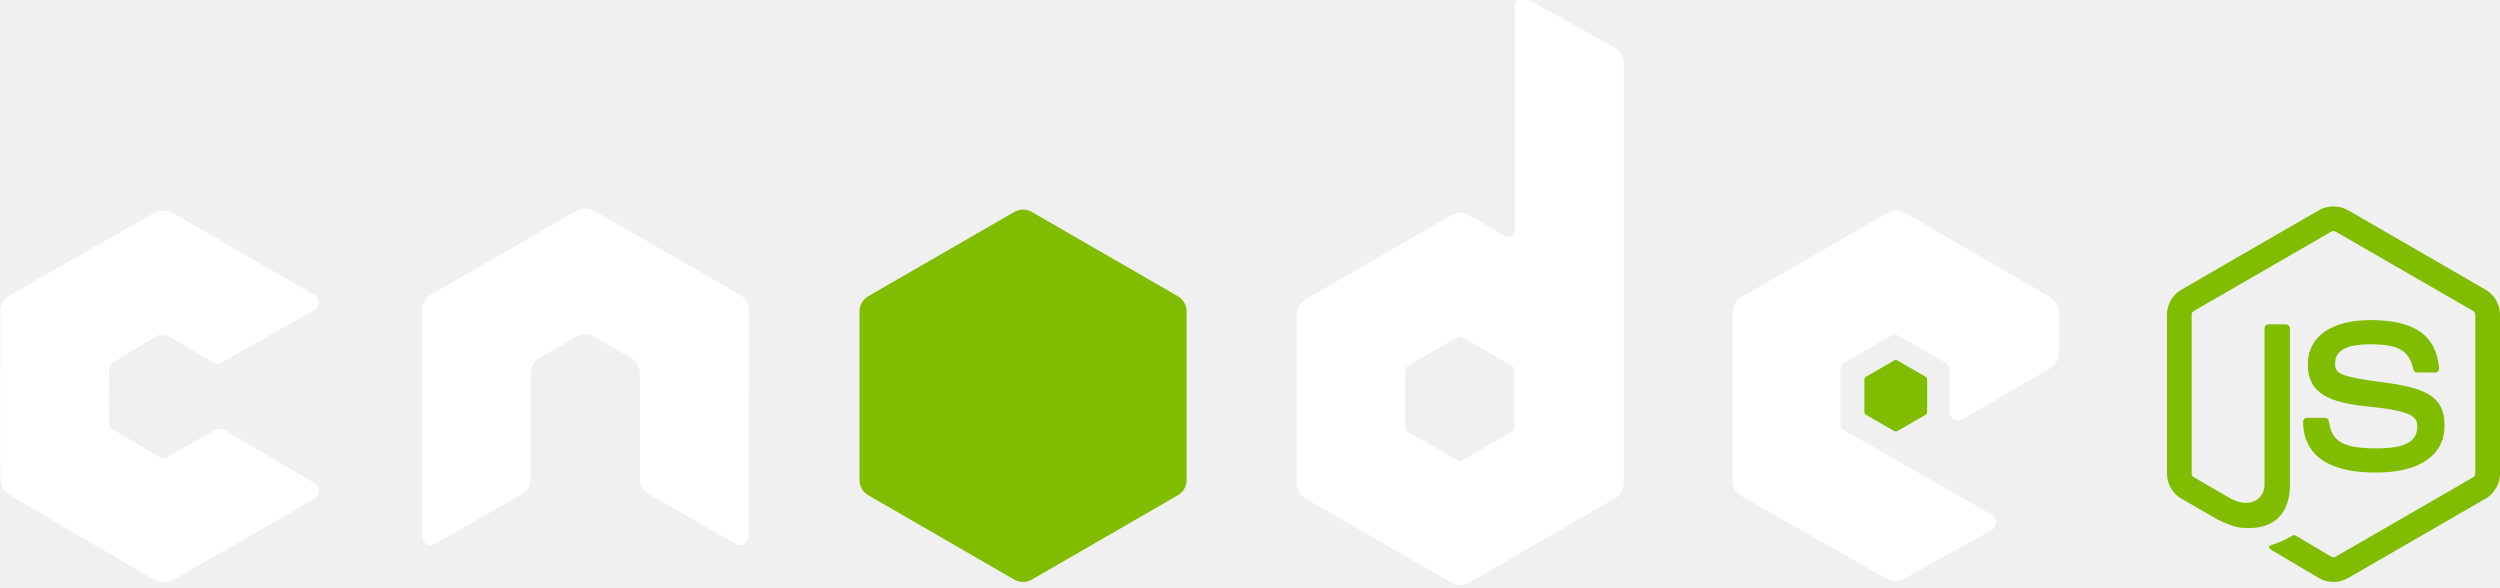
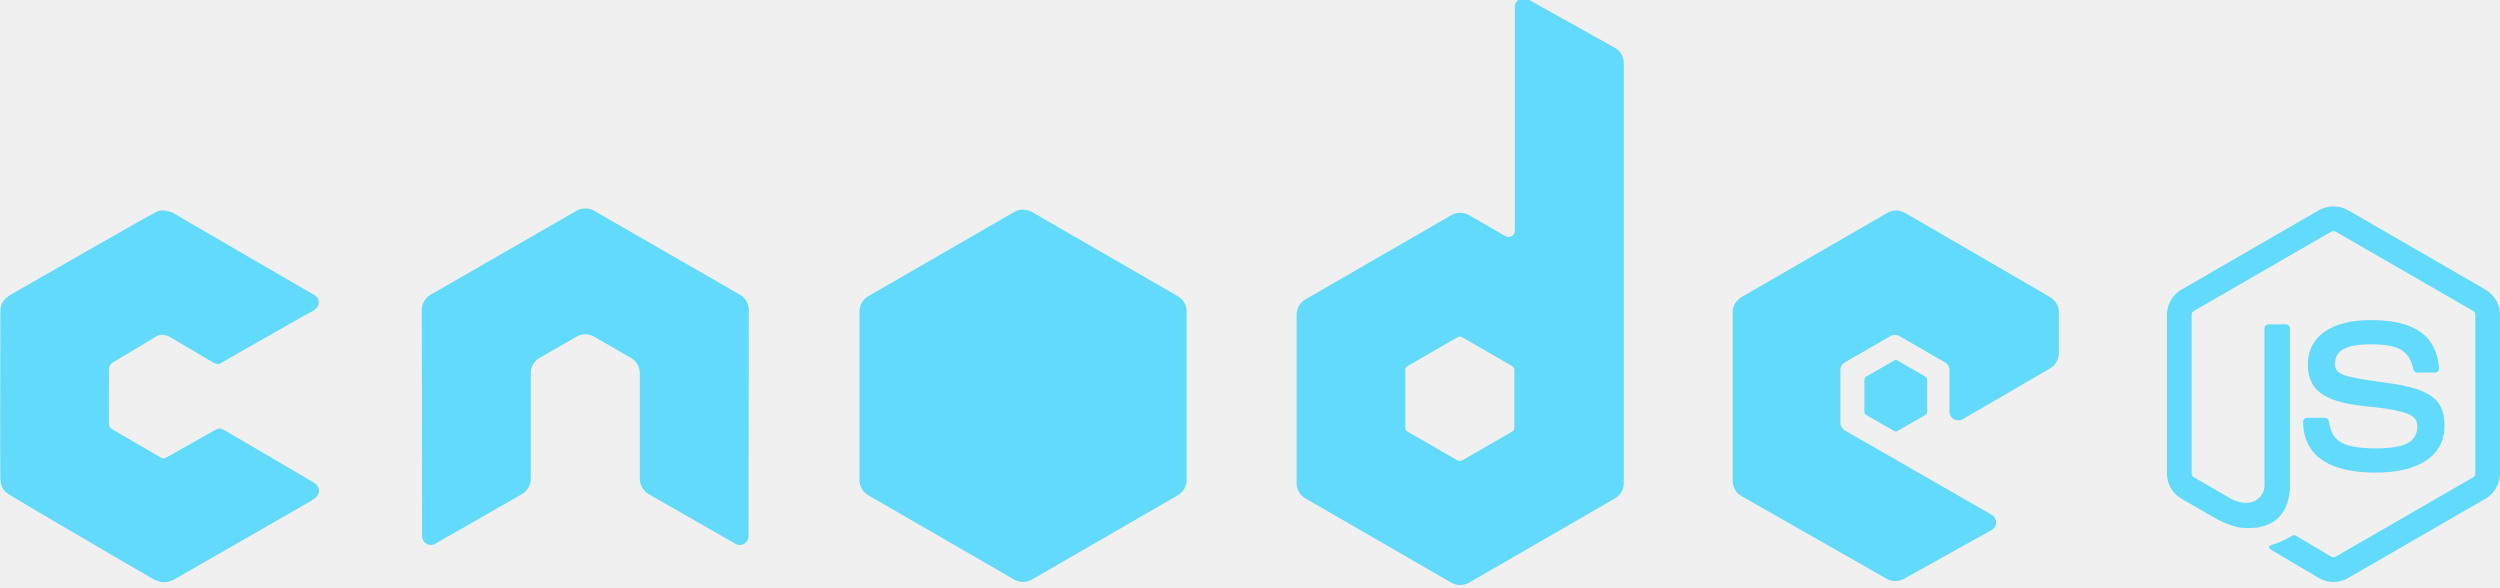
<svg xmlns="http://www.w3.org/2000/svg" version="1.1" id="图层_1" x="0px" y="0px" viewBox="0 0 427.3 100.4" enable-background="new 0 0 427.3 100.4" xml:space="preserve">
-   <path fill-rule="evenodd" clip-rule="evenodd" fill="#fff" d="M127.987,52.994c0-1.084-0.57-2.08-1.506-2.617l-24.937-14.352   c-0.422-0.248-0.895-0.377-1.373-0.396h-0.258c-0.477,0.019-0.949,0.148-1.377,0.396L73.598,50.377   c-0.929,0.537-1.508,1.533-1.508,2.617l0.055,38.644c0,0.538,0.279,1.038,0.752,1.301c0.463,0.278,1.035,0.278,1.496,0l14.821-8.485   c0.937-0.558,1.507-1.539,1.507-2.613V63.784c0-1.076,0.571-2.071,1.504-2.606l6.311-3.636c0.47-0.271,0.984-0.404,1.51-0.404   c0.513,0,1.041,0.133,1.498,0.404l6.308,3.636c0.934,0.535,1.506,1.53,1.506,2.606V81.84c0,1.074,0.578,2.062,1.51,2.613   l14.816,8.485c0.465,0.278,1.045,0.278,1.506,0c0.459-0.263,0.748-0.763,0.748-1.301L127.987,52.994z" />
-   <path fill-rule="evenodd" clip-rule="evenodd" fill="#fff" d="M261.147-0.129c-0.467-0.26-1.037-0.254-1.498,0.016   c-0.46,0.271-0.743,0.765-0.743,1.299v38.271c0,0.376-0.201,0.724-0.525,0.913c-0.326,0.188-0.729,0.188-1.056,0l-6.246-3.599   c-0.932-0.537-2.077-0.536-3.01,0.001L223.122,51.17c-0.933,0.537-1.506,1.532-1.506,2.607v28.801c0,1.076,0.573,2.07,1.505,2.609   l24.946,14.408c0.934,0.539,2.081,0.539,3.014,0l24.95-14.408c0.933-0.539,1.506-1.533,1.506-2.609V10.786   c0-1.092-0.591-2.099-1.545-2.631L261.147-0.129z M258.833,73.115c0,0.27-0.145,0.519-0.378,0.651l-8.564,4.938   c-0.233,0.135-0.521,0.135-0.752,0l-8.566-4.938c-0.232-0.133-0.377-0.382-0.377-0.651v-9.891c0-0.269,0.145-0.517,0.376-0.651   l8.566-4.947c0.232-0.135,0.52-0.135,0.754,0l8.564,4.947c0.232,0.135,0.377,0.383,0.377,0.651V73.115z" />
-   <path fill-rule="evenodd" clip-rule="evenodd" fill="#fff" d="M350.4,62.966c0.928-0.539,1.499-1.531,1.499-2.604v-6.979   c0-1.073-0.571-2.066-1.5-2.605l-24.787-14.392c-0.934-0.542-2.084-0.543-3.02-0.004l-24.938,14.397   c-0.933,0.539-1.506,1.533-1.506,2.609v28.793c0,1.083,0.58,2.081,1.521,2.616l24.783,14.122c0.914,0.522,2.034,0.527,2.954,0.018   l14.989-8.332c0.477-0.266,0.772-0.765,0.774-1.308c0.004-0.543-0.285-1.046-0.755-1.315L315.32,73.576   c-0.47-0.268-0.758-0.767-0.758-1.306v-9.024c0-0.538,0.287-1.036,0.755-1.304l7.811-4.504c0.464-0.268,1.039-0.268,1.503,0   l7.815,4.504c0.467,0.268,0.754,0.766,0.754,1.304v7.101c0,0.538,0.288,1.036,0.755,1.306c0.467,0.269,1.042,0.267,1.508-0.003   L350.4,62.966z" />
-   <path fill-rule="evenodd" clip-rule="evenodd" fill="#80bd01" d="M173.35,36.23c0.932-0.538,2.08-0.538,3.012,0l24.943,14.395   c0.934,0.537,1.508,1.532,1.508,2.609v28.811c0,1.077-0.574,2.071-1.506,2.61l-24.944,14.405c-0.933,0.538-2.081,0.538-3.014,0   l-24.938-14.405c-0.932-0.539-1.506-1.533-1.506-2.61V53.233c0-1.076,0.574-2.071,1.507-2.608L173.35,36.23z" />
-   <path fill="#80bd01" d="M398.833,99.472c-0.859,0-1.716-0.225-2.468-0.66l-7.853-4.646c-1.172-0.656-0.601-0.888-0.213-1.023   c1.563-0.543,1.881-0.668,3.551-1.614c0.173-0.099,0.404-0.062,0.584,0.045l6.033,3.582c0.219,0.121,0.526,0.121,0.728,0   l23.522-13.577c0.219-0.125,0.358-0.376,0.358-0.636V53.796c0-0.265-0.14-0.513-0.364-0.647l-23.513-13.565   c-0.217-0.127-0.506-0.127-0.724,0L374.97,53.152c-0.229,0.131-0.373,0.386-0.373,0.644v27.146c0,0.26,0.144,0.506,0.371,0.629   l6.442,3.722c3.496,1.748,5.638-0.31,5.638-2.379v-26.8c0-0.379,0.305-0.678,0.683-0.678h2.983c0.373,0,0.682,0.299,0.682,0.678   v26.8c0,4.666-2.541,7.342-6.965,7.342c-1.36,0-2.43,0-5.418-1.472l-6.168-3.551c-1.524-0.882-2.467-2.528-2.467-4.291V53.796   c0-1.763,0.942-3.41,2.467-4.287l23.521-13.592c1.489-0.841,3.468-0.841,4.944,0l23.519,13.592c1.524,0.882,2.472,2.524,2.472,4.287   v27.146c0,1.763-0.947,3.403-2.472,4.291L401.31,98.812C400.558,99.247,399.703,99.472,398.833,99.472" />
-   <path fill="#80bd01" d="M406.099,80.771c-10.294,0-12.449-4.725-12.449-8.687c0-0.377,0.303-0.678,0.68-0.678h3.041   c0.339,0,0.623,0.243,0.675,0.575c0.459,3.097,1.828,4.658,8.054,4.658c4.954,0,7.064-1.121,7.064-3.75   c0-1.515-0.598-2.64-8.299-3.394c-6.437-0.638-10.416-2.06-10.416-7.208c0-4.745,4-7.576,10.707-7.576   c7.535,0,11.263,2.615,11.736,8.227c0.018,0.193-0.052,0.379-0.181,0.523c-0.129,0.135-0.308,0.217-0.498,0.217h-3.052   c-0.317,0-0.596-0.225-0.661-0.531c-0.731-3.258-2.513-4.299-7.345-4.299c-5.41,0-6.039,1.885-6.039,3.297   c0,1.711,0.742,2.209,8.047,3.176c7.229,0.955,10.662,2.309,10.662,7.39C417.825,77.836,413.551,80.771,406.099,80.771" />
-   <path fill-rule="evenodd" clip-rule="evenodd" fill="#80bd01" d="M323.735,61.618c0.179-0.104,0.398-0.104,0.577,0l4.787,2.762   c0.18,0.103,0.289,0.294,0.289,0.5v5.527c0,0.207-0.109,0.397-0.289,0.501l-4.787,2.763c-0.179,0.103-0.398,0.103-0.577,0   l-4.783-2.763c-0.18-0.104-0.289-0.294-0.289-0.501V64.88c0-0.206,0.109-0.397,0.289-0.5L323.735,61.618z" />
-   <path fill-rule="evenodd" clip-rule="evenodd" fill="#fff" d="M36.28,61.87c1.098,0.65,1.358,0.255,1.742,0.035   c0.385-0.221,14.695-8.411,15.606-8.857c0.912-0.446,1.315-1.915,0.114-2.61c-1.201-0.697-25.41-14.721-24.241-14.12   c1.259,0.646-1.202-0.829-2.626-0.175C25.45,36.797,3.644,49.335,2.098,50.218c-1.545,0.883-2.032,1.731-2.027,2.907   c0.004,1.176-0.078,27.253,0,28.801c0.078,1.548,0.69,2.052,1.506,2.609c0.816,0.558,22.901,13.505,24.572,14.41   c1.671,0.907,2.768,0.597,3.853-0.04c1.085-0.639,22.727-13.003,23.593-13.554c0.866-0.551,1.653-1.969-0.157-2.992   c-1.811-1.022-14.779-8.693-15.279-8.943s-0.796-0.255-1.52,0.151c-0.724,0.408-7.222,4.062-8.013,4.524s-0.904,0.254-1.283,0.033   c-0.378-0.222-7.085-4.135-7.859-4.571s-0.866-0.656-0.868-1.25c-0.001-0.593-0.018-8.121,0.023-8.998   c0.04-0.877,0.165-1.074,0.962-1.548c0.797-0.474,6.695-3.978,7.166-4.293c0.47-0.315,1.459-0.345,2.231,0.108   C29.77,58.024,35.182,61.219,36.28,61.87" />
+   <path fill-rule="evenodd" clip-rule="evenodd" fill="#61DAFB" d="M127.987,52.994c0-1.084-0.57-2.08-1.506-2.617l-24.937-14.352   c-0.422-0.248-0.895-0.377-1.373-0.396h-0.258c-0.477,0.019-0.949,0.148-1.377,0.396L73.598,50.377   c-0.929,0.537-1.508,1.533-1.508,2.617l0.055,38.644c0,0.538,0.279,1.038,0.752,1.301c0.463,0.278,1.035,0.278,1.496,0l14.821-8.485   c0.937-0.558,1.507-1.539,1.507-2.613V63.784c0-1.076,0.571-2.071,1.504-2.606l6.311-3.636c0.47-0.271,0.984-0.404,1.51-0.404   c0.513,0,1.041,0.133,1.498,0.404l6.308,3.636c0.934,0.535,1.506,1.53,1.506,2.606V81.84c0,1.074,0.578,2.062,1.51,2.613   l14.816,8.485c0.465,0.278,1.045,0.278,1.506,0c0.459-0.263,0.748-0.763,0.748-1.301L127.987,52.994z" />
+   <path fill-rule="evenodd" clip-rule="evenodd" fill="#61DAFB" d="M261.147-0.129c-0.467-0.26-1.037-0.254-1.498,0.016   c-0.46,0.271-0.743,0.765-0.743,1.299v38.271c0,0.376-0.201,0.724-0.525,0.913c-0.326,0.188-0.729,0.188-1.056,0l-6.246-3.599   c-0.932-0.537-2.077-0.536-3.01,0.001L223.122,51.17c-0.933,0.537-1.506,1.532-1.506,2.607v28.801c0,1.076,0.573,2.07,1.505,2.609   l24.946,14.408c0.934,0.539,2.081,0.539,3.014,0l24.95-14.408c0.933-0.539,1.506-1.533,1.506-2.609V10.786   c0-1.092-0.591-2.099-1.545-2.631L261.147-0.129z M258.833,73.115c0,0.27-0.145,0.519-0.378,0.651l-8.564,4.938   c-0.233,0.135-0.521,0.135-0.752,0l-8.566-4.938c-0.232-0.133-0.377-0.382-0.377-0.651v-9.891c0-0.269,0.145-0.517,0.376-0.651   l8.566-4.947c0.232-0.135,0.52-0.135,0.754,0l8.564,4.947c0.232,0.135,0.377,0.383,0.377,0.651V73.115z" />
+   <path fill-rule="evenodd" clip-rule="evenodd" fill="#61DAFB" d="M350.4,62.966c0.928-0.539,1.499-1.531,1.499-2.604v-6.979   c0-1.073-0.571-2.066-1.5-2.605l-24.787-14.392c-0.934-0.542-2.084-0.543-3.02-0.004l-24.938,14.397   c-0.933,0.539-1.506,1.533-1.506,2.609v28.793c0,1.083,0.58,2.081,1.521,2.616l24.783,14.122c0.914,0.522,2.034,0.527,2.954,0.018   l14.989-8.332c0.477-0.266,0.772-0.765,0.774-1.308c0.004-0.543-0.285-1.046-0.755-1.315L315.32,73.576   c-0.47-0.268-0.758-0.767-0.758-1.306v-9.024c0-0.538,0.287-1.036,0.755-1.304l7.811-4.504c0.464-0.268,1.039-0.268,1.503,0   l7.815,4.504c0.467,0.268,0.754,0.766,0.754,1.304v7.101c0,0.538,0.288,1.036,0.755,1.306c0.467,0.269,1.042,0.267,1.508-0.003   L350.4,62.966z" />
+   <path fill-rule="evenodd" clip-rule="evenodd" fill="#61DAFB" d="M173.35,36.23c0.932-0.538,2.08-0.538,3.012,0l24.943,14.395   c0.934,0.537,1.508,1.532,1.508,2.609v28.811c0,1.077-0.574,2.071-1.506,2.61l-24.944,14.405c-0.933,0.538-2.081,0.538-3.014,0   l-24.938-14.405c-0.932-0.539-1.506-1.533-1.506-2.61V53.233c0-1.076,0.574-2.071,1.507-2.608L173.35,36.23z" />
+   <path fill="#61DAFB" d="M398.833,99.472c-0.859,0-1.716-0.225-2.468-0.66l-7.853-4.646c-1.172-0.656-0.601-0.888-0.213-1.023   c1.563-0.543,1.881-0.668,3.551-1.614c0.173-0.099,0.404-0.062,0.584,0.045l6.033,3.582c0.219,0.121,0.526,0.121,0.728,0   l23.522-13.577c0.219-0.125,0.358-0.376,0.358-0.636V53.796c0-0.265-0.14-0.513-0.364-0.647l-23.513-13.565   c-0.217-0.127-0.506-0.127-0.724,0L374.97,53.152c-0.229,0.131-0.373,0.386-0.373,0.644v27.146c0,0.26,0.144,0.506,0.371,0.629   l6.442,3.722c3.496,1.748,5.638-0.31,5.638-2.379v-26.8c0-0.379,0.305-0.678,0.683-0.678h2.983c0.373,0,0.682,0.299,0.682,0.678   v26.8c0,4.666-2.541,7.342-6.965,7.342c-1.36,0-2.43,0-5.418-1.472l-6.168-3.551c-1.524-0.882-2.467-2.528-2.467-4.291V53.796   c0-1.763,0.942-3.41,2.467-4.287l23.521-13.592c1.489-0.841,3.468-0.841,4.944,0l23.519,13.592c1.524,0.882,2.472,2.524,2.472,4.287   v27.146c0,1.763-0.947,3.403-2.472,4.291L401.31,98.812C400.558,99.247,399.703,99.472,398.833,99.472" />
+   <path fill="#61DAFB" d="M406.099,80.771c-10.294,0-12.449-4.725-12.449-8.687c0-0.377,0.303-0.678,0.68-0.678h3.041   c0.339,0,0.623,0.243,0.675,0.575c0.459,3.097,1.828,4.658,8.054,4.658c4.954,0,7.064-1.121,7.064-3.75   c0-1.515-0.598-2.64-8.299-3.394c-6.437-0.638-10.416-2.06-10.416-7.208c0-4.745,4-7.576,10.707-7.576   c7.535,0,11.263,2.615,11.736,8.227c0.018,0.193-0.052,0.379-0.181,0.523c-0.129,0.135-0.308,0.217-0.498,0.217h-3.052   c-0.317,0-0.596-0.225-0.661-0.531c-0.731-3.258-2.513-4.299-7.345-4.299c-5.41,0-6.039,1.885-6.039,3.297   c0,1.711,0.742,2.209,8.047,3.176c7.229,0.955,10.662,2.309,10.662,7.39C417.825,77.836,413.551,80.771,406.099,80.771" />
+   <path fill-rule="evenodd" clip-rule="evenodd" fill="#61DAFB" d="M323.735,61.618c0.179-0.104,0.398-0.104,0.577,0l4.787,2.762   c0.18,0.103,0.289,0.294,0.289,0.5v5.527c0,0.207-0.109,0.397-0.289,0.501l-4.787,2.763c-0.179,0.103-0.398,0.103-0.577,0   l-4.783-2.763c-0.18-0.104-0.289-0.294-0.289-0.501V64.88c0-0.206,0.109-0.397,0.289-0.5L323.735,61.618z" />
+   <path fill-rule="evenodd" clip-rule="evenodd" fill="#61DAFB" d="M36.28,61.87c1.098,0.65,1.358,0.255,1.742,0.035   c0.385-0.221,14.695-8.411,15.606-8.857c0.912-0.446,1.315-1.915,0.114-2.61c-1.201-0.697-25.41-14.721-24.241-14.12   c1.259,0.646-1.202-0.829-2.626-0.175C25.45,36.797,3.644,49.335,2.098,50.218c-1.545,0.883-2.032,1.731-2.027,2.907   c0.004,1.176-0.078,27.253,0,28.801c0.078,1.548,0.69,2.052,1.506,2.609c0.816,0.558,22.901,13.505,24.572,14.41   c1.671,0.907,2.768,0.597,3.853-0.04c1.085-0.639,22.727-13.003,23.593-13.554c0.866-0.551,1.653-1.969-0.157-2.992   c-1.811-1.022-14.779-8.693-15.279-8.943s-0.796-0.255-1.52,0.151c-0.724,0.408-7.222,4.062-8.013,4.524s-0.904,0.254-1.283,0.033   c-0.378-0.222-7.085-4.135-7.859-4.571s-0.866-0.656-0.868-1.25c-0.001-0.593-0.018-8.121,0.023-8.998   c0.04-0.877,0.165-1.074,0.962-1.548c0.797-0.474,6.695-3.978,7.166-4.293c0.47-0.315,1.459-0.345,2.231,0.108   C29.77,58.024,35.182,61.219,36.28,61.87" />
</svg>
